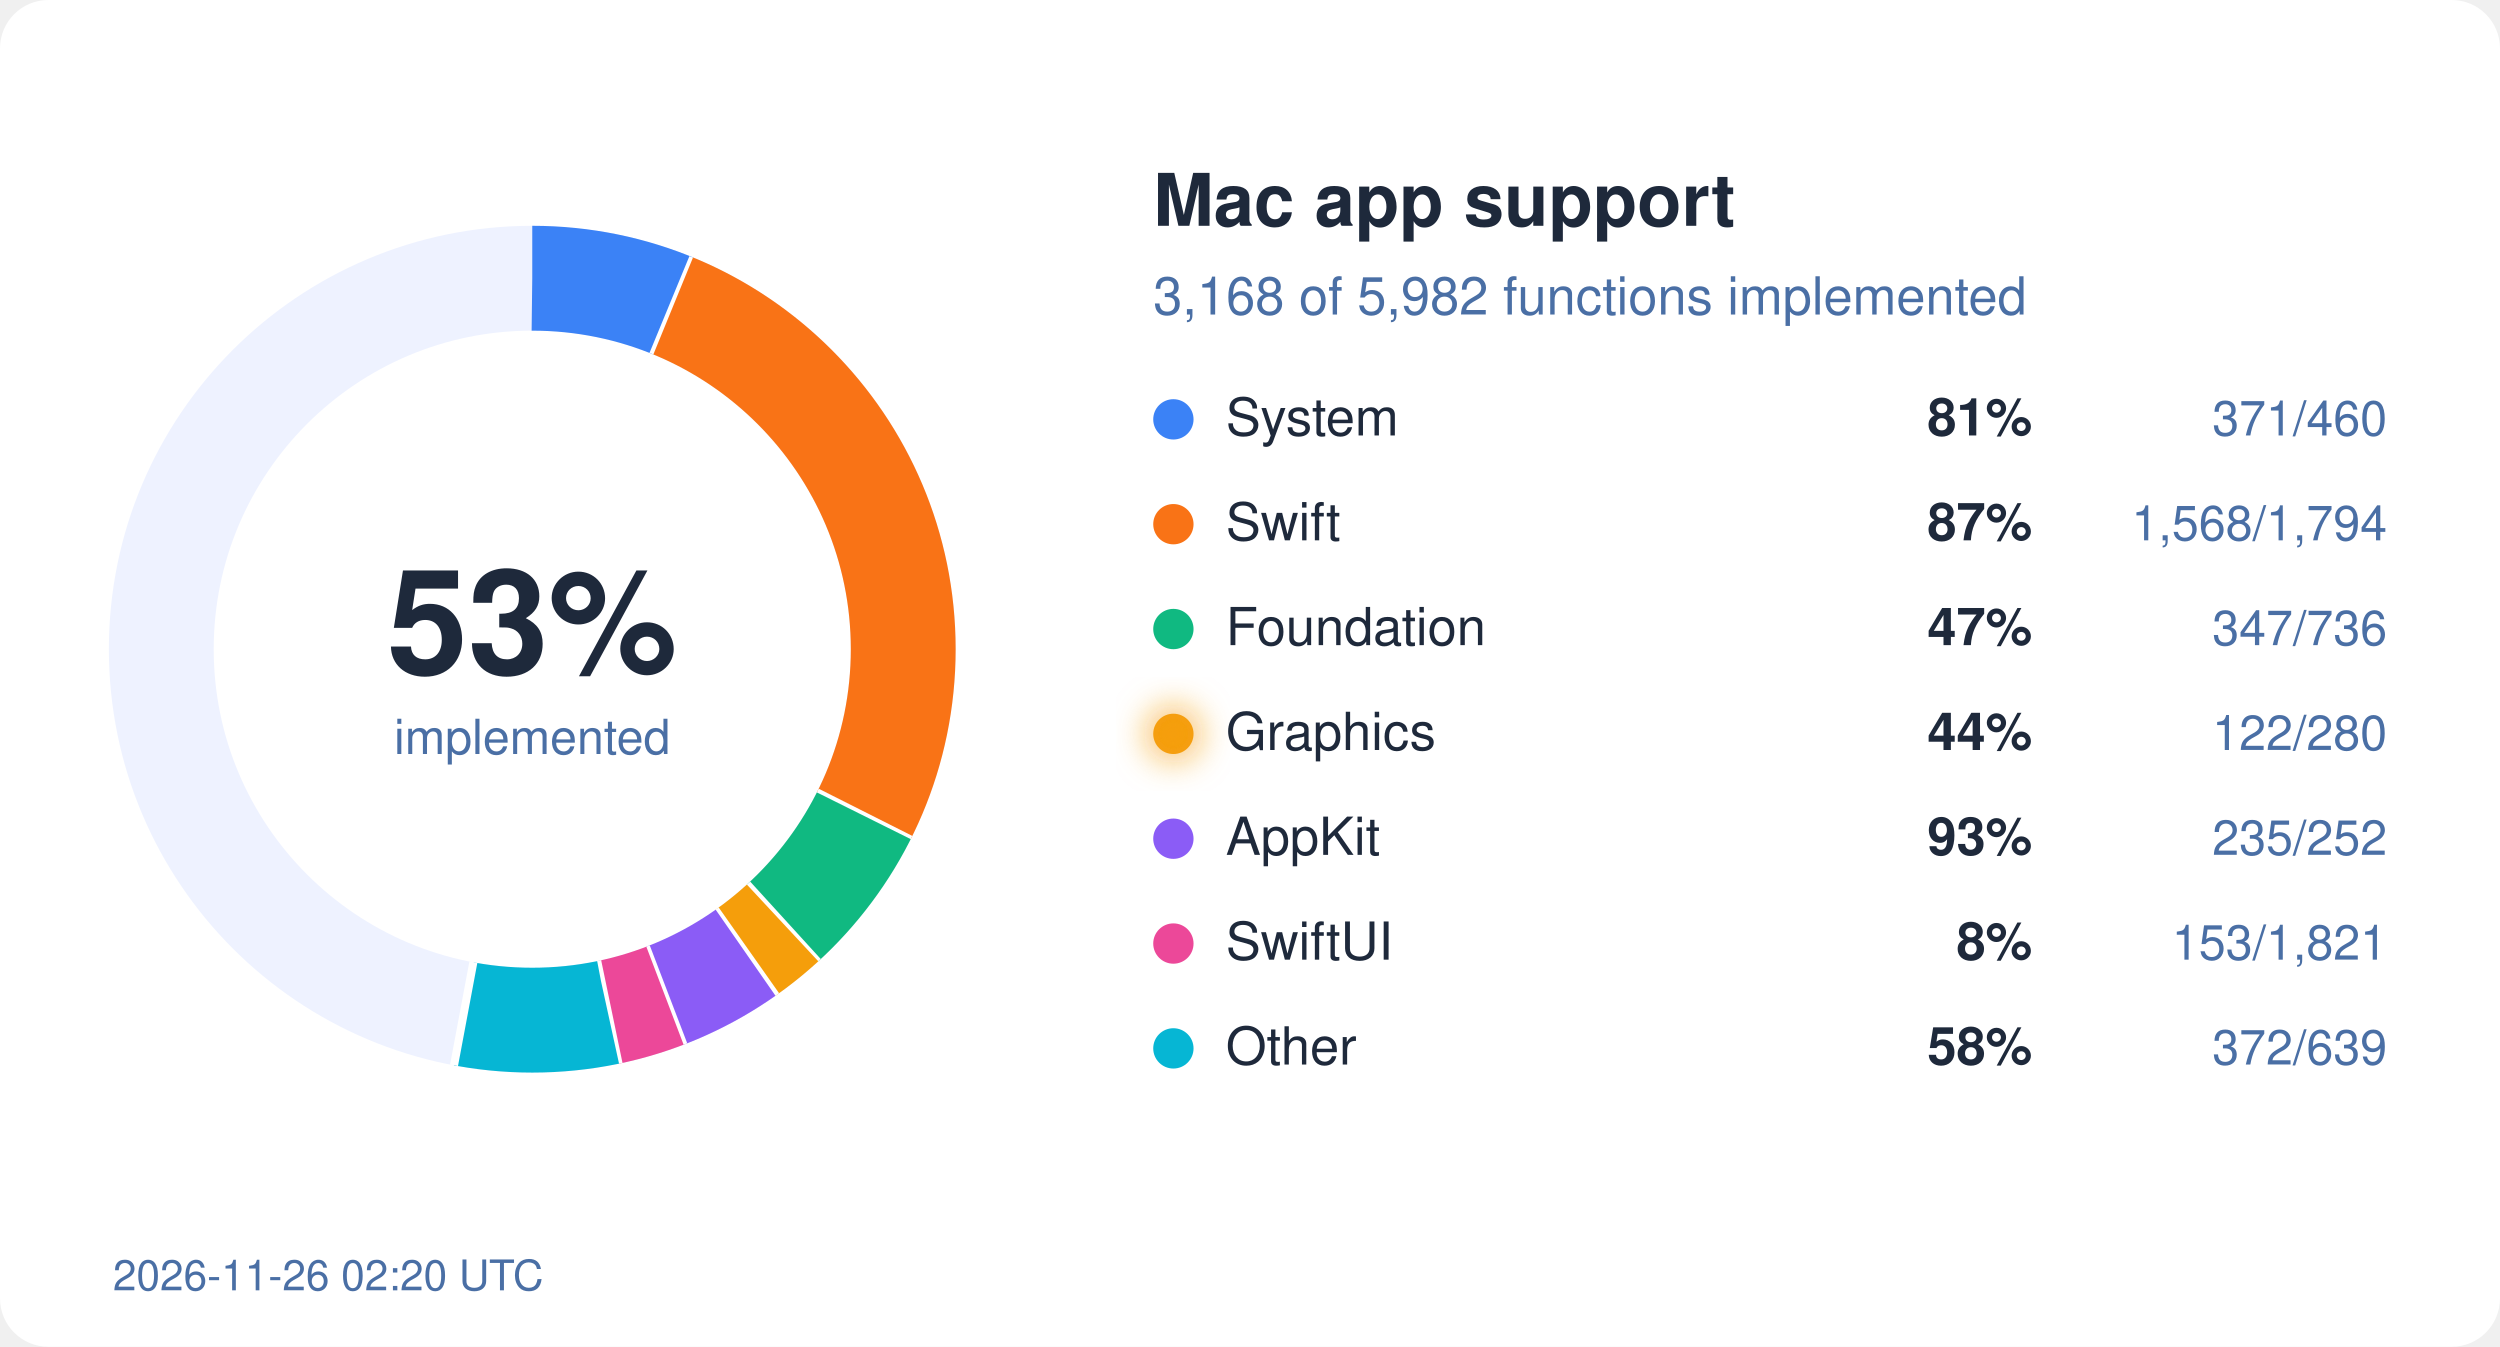
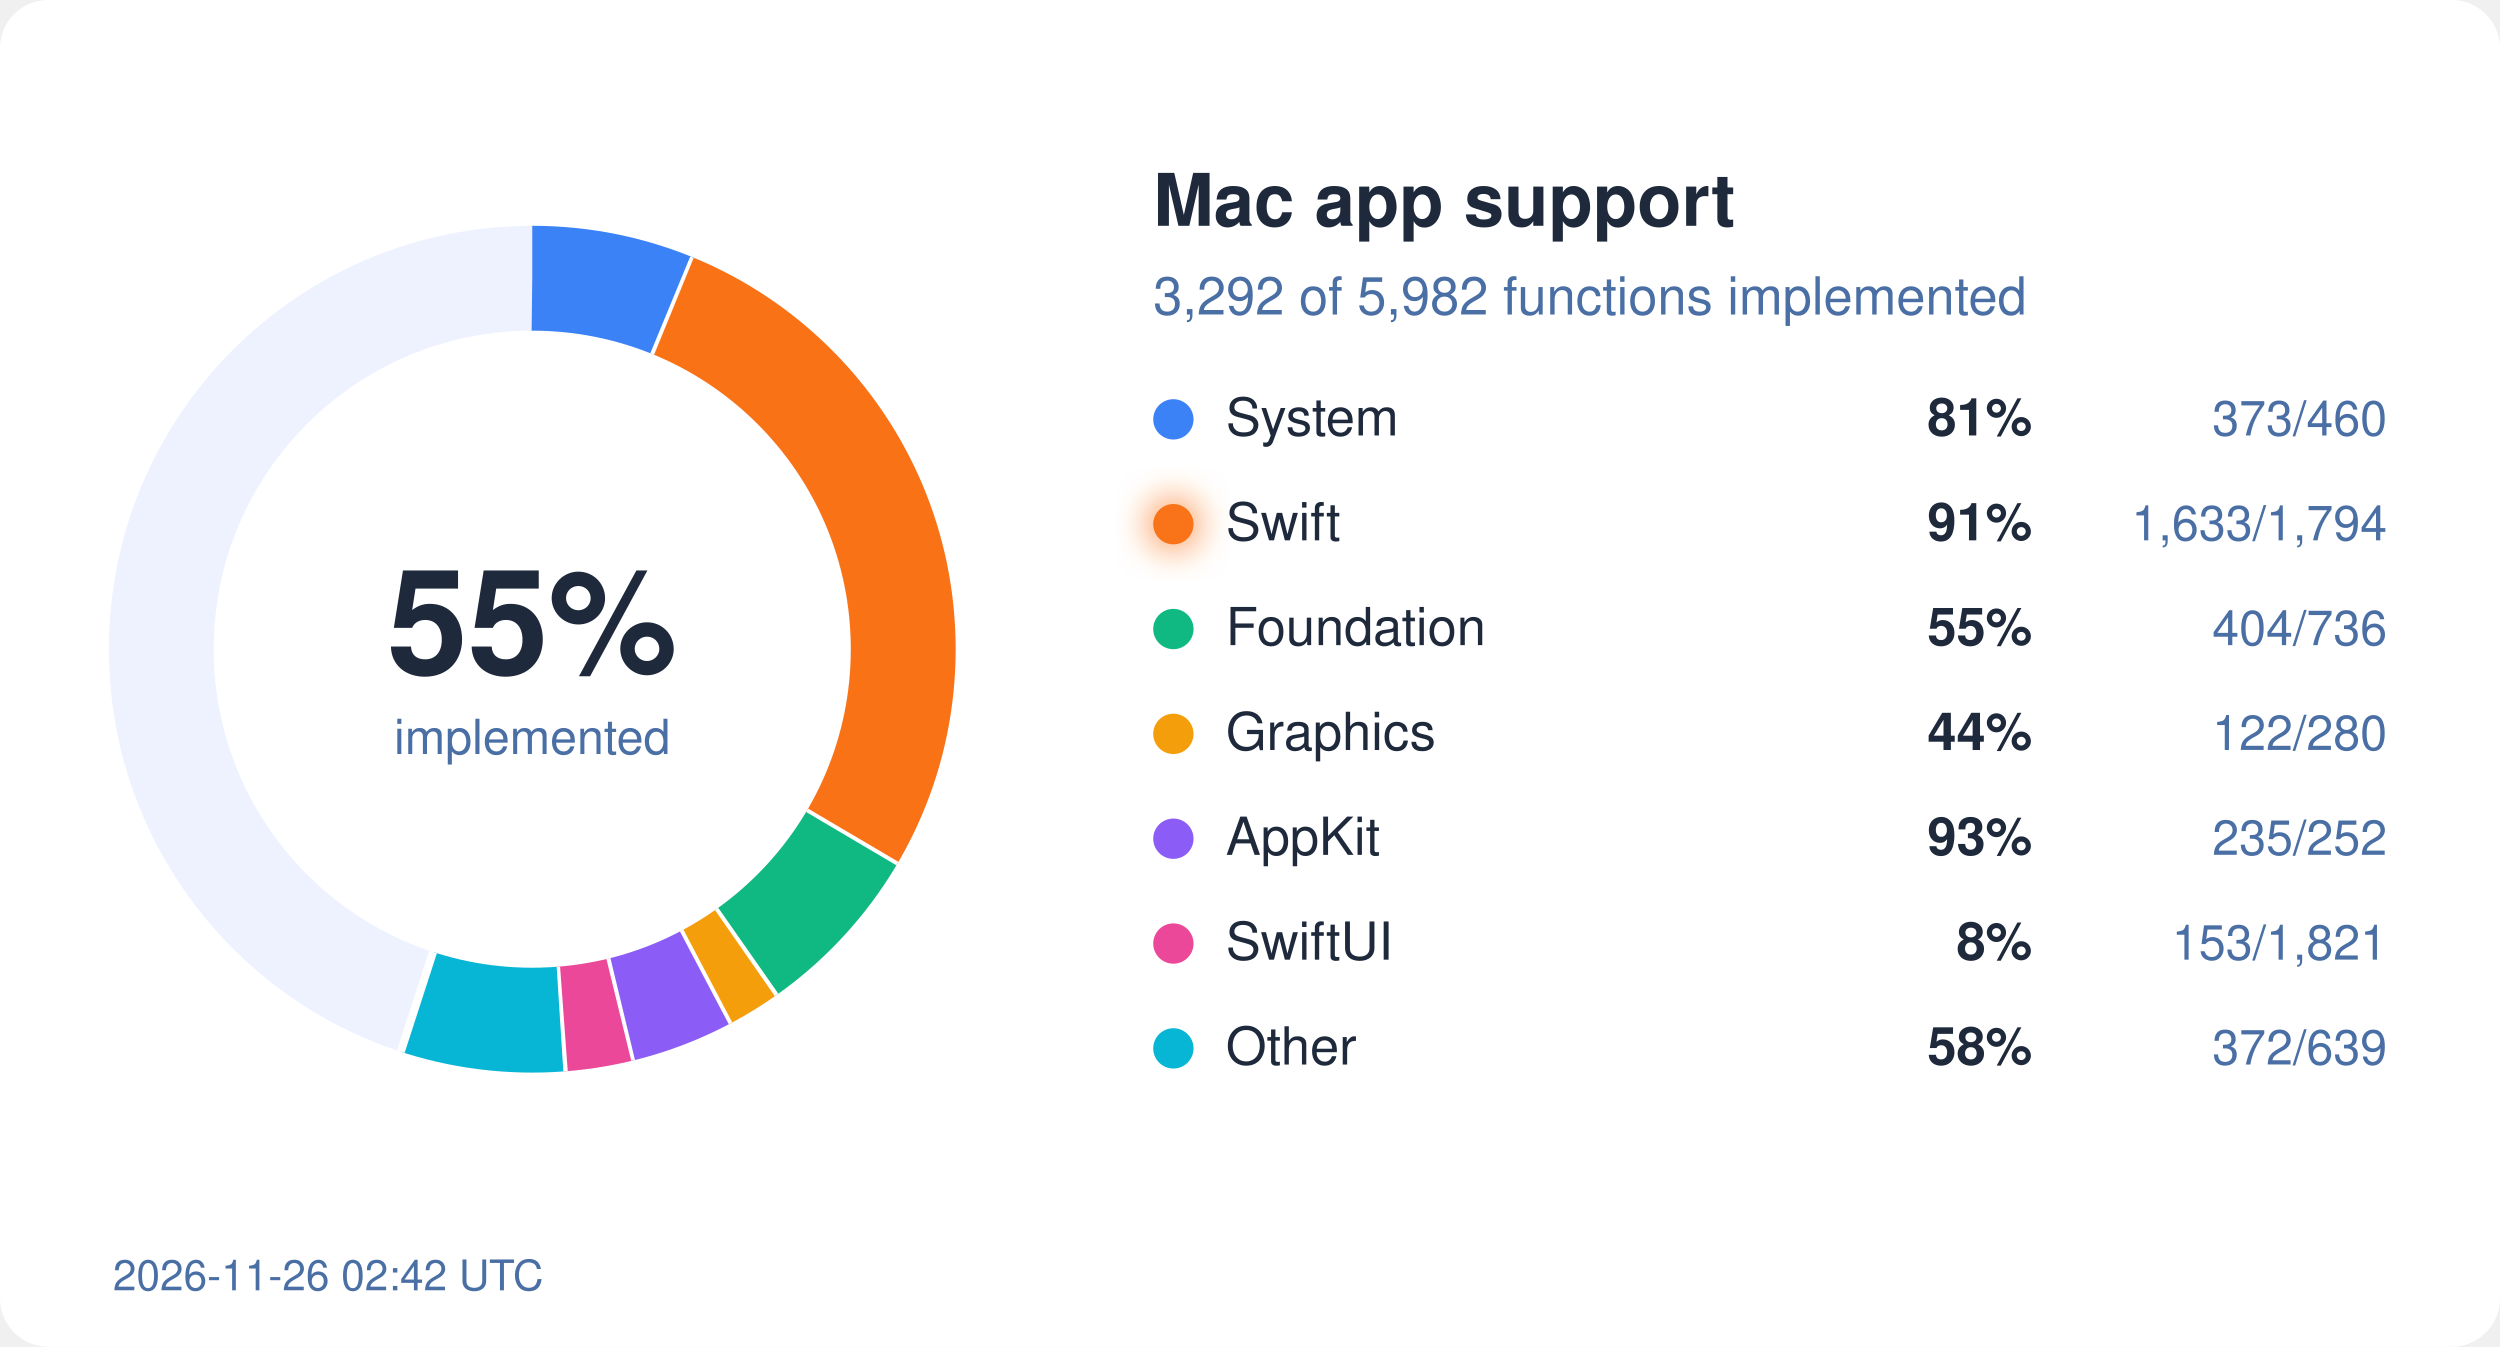
<svg xmlns="http://www.w3.org/2000/svg" width="620" height="334" viewBox="0 0 620 334">
  <style>
  text { font-family: system-ui, -apple-system, "Segoe UI", Helvetica, Arial, sans-serif; }
  .bg { fill: #ffffff; } .ink { fill: #1e293b; } .mute { fill: #4a6fa5; }
  .track { stroke: #eef2ff; } .gap { stroke: #ffffff; }
  .s-System { stroke: #3b82f6; } .f-System { fill: #3b82f6; }
  .s-Swift { stroke: #f97316; } .f-Swift { fill: #f97316; }
  .s-Foundation { stroke: #10b981; } .f-Foundation { fill: #10b981; }
  .s-Graphics { stroke: #f59e0b; } .f-Graphics { fill: #f59e0b; }
  .s-AppKit { stroke: #8b5cf6; } .f-AppKit { fill: #8b5cf6; }
  .s-SwiftUI { stroke: #ec4899; } .f-SwiftUI { fill: #ec4899; }
  .s-Other { stroke: #06b6d4; } .f-Other { fill: #06b6d4; }
  @media (prefers-color-scheme: dark) {
    .bg { fill: #0d1117; } .ink { fill: #e6edf3; } .mute { fill: #8fb4e3; }
    .track { stroke: #12263f; } .gap { stroke: #0d1117; }
    .s-System { stroke: #60a5fa; } .f-System { fill: #60a5fa; }
    .s-Swift { stroke: #fb923c; } .f-Swift { fill: #fb923c; }
    .s-Foundation { stroke: #34d399; } .f-Foundation { fill: #34d399; }
    .s-Graphics { stroke: #fbbf24; } .f-Graphics { fill: #fbbf24; }
    .s-AppKit { stroke: #a78bfa; } .f-AppKit { fill: #a78bfa; }
    .s-SwiftUI { stroke: #f472b6; } .f-SwiftUI { fill: #f472b6; }
    .s-Other { stroke: #22d3ee; } .f-Other { fill: #22d3ee; }
  }
</style>
  <defs>
    <filter id="glow" x="-50%" y="-50%" width="200%" height="200%">
      <feGaussianBlur stdDeviation="4" />
    </filter>
  </defs>
  <rect width="620" height="334" rx="12" class="bg" />
  <circle cx="132" cy="161" r="92" fill="none" class="track" stroke-width="26" />
-   <circle cx="132" cy="161" r="92" fill="none" class="s-System" stroke-width="26" stroke-dasharray="35.85 578.05" stroke-dashoffset="-0.00" transform="rotate(-90 132 161)" />
-   <line x1="162.0" y1="87.9" x2="171.9" y2="63.9" class="gap" stroke-width="2" />
-   <circle cx="132" cy="161" r="92" fill="none" class="s-Swift" stroke-width="26" stroke-dasharray="151.52 578.05" stroke-dashoffset="-35.85" transform="rotate(-90 132 161)" />
-   <line x1="202.6" y1="196.5" x2="225.8" y2="208.2" class="gap" stroke-width="2" />
-   <circle cx="132" cy="161" r="92" fill="none" class="s-Foundation" stroke-width="26" stroke-dasharray="33.53 578.05" stroke-dashoffset="-187.37" transform="rotate(-90 132 161)" />
-   <line x1="185.3" y1="219.3" x2="202.8" y2="238.5" class="gap" stroke-width="2" />
-   <circle cx="132" cy="161" r="92" fill="none" class="s-Graphics" stroke-width="26" stroke-dasharray="11.79 578.05" stroke-dashoffset="-220.90" transform="rotate(-90 132 161)" />
-   <line x1="177.4" y1="225.6" x2="192.4" y2="246.9" class="gap" stroke-width="2" />
-   <circle cx="132" cy="161" r="92" fill="none" class="s-AppKit" stroke-width="26" stroke-dasharray="22.71 578.05" stroke-dashoffset="-232.69" transform="rotate(-90 132 161)" />
-   <line x1="160.2" y1="234.8" x2="169.5" y2="259.1" class="gap" stroke-width="2" />
-   <circle cx="132" cy="161" r="92" fill="none" class="s-SwiftUI" stroke-width="26" stroke-dasharray="14.78 578.05" stroke-dashoffset="-255.40" transform="rotate(-90 132 161)" />
-   <line x1="148.1" y1="238.3" x2="153.4" y2="263.8" class="gap" stroke-width="2" />
-   <circle cx="132" cy="161" r="92" fill="none" class="s-Other" stroke-width="26" stroke-dasharray="35.95 578.05" stroke-dashoffset="-270.18" transform="rotate(-90 132 161)" />
-   <line x1="117.4" y1="238.6" x2="112.6" y2="264.2" class="gap" stroke-width="2" />
-   <text x="132" y="167" text-anchor="middle" class="ink" font-size="36" font-weight="700">53%</text>
+   <circle cx="132" cy="161" r="92" fill="none" class="s-System" stroke-width="26" stroke-dasharray="36.04 578.05" stroke-dashoffset="-0.00" transform="rotate(-90 132 161)" />
+   <line x1="162.2" y1="88.0" x2="172.1" y2="64.0" class="gap" stroke-width="2" />
+   <circle cx="132" cy="161" r="92" fill="none" class="s-Swift" stroke-width="26" stroke-dasharray="157.80 578.05" stroke-dashoffset="-36.04" transform="rotate(-90 132 161)" />
+   <line x1="199.9" y1="201.4" x2="222.3" y2="214.6" class="gap" stroke-width="2" />
+   <circle cx="132" cy="161" r="92" fill="none" class="s-Foundation" stroke-width="26" stroke-dasharray="39.04 578.05" stroke-dashoffset="-193.84" transform="rotate(-90 132 161)" />
+   <line x1="177.3" y1="225.7" x2="192.2" y2="247.0" class="gap" stroke-width="2" />
+   <circle cx="132" cy="161" r="92" fill="none" class="s-Graphics" stroke-width="26" stroke-dasharray="11.79 578.05" stroke-dashoffset="-232.88" transform="rotate(-90 132 161)" />
+   <line x1="168.6" y1="231.0" x2="180.7" y2="254.0" class="gap" stroke-width="2" />
+   <circle cx="132" cy="161" r="92" fill="none" class="s-AppKit" stroke-width="26" stroke-dasharray="22.71 578.05" stroke-dashoffset="-244.67" transform="rotate(-90 132 161)" />
+   <line x1="150.4" y1="237.8" x2="156.5" y2="263.1" class="gap" stroke-width="2" />
+   <circle cx="132" cy="161" r="92" fill="none" class="s-SwiftUI" stroke-width="26" stroke-dasharray="14.78 578.05" stroke-dashoffset="-267.38" transform="rotate(-90 132 161)" />
+   <line x1="137.9" y1="239.8" x2="139.8" y2="265.7" class="gap" stroke-width="2" />
+   <circle cx="132" cy="161" r="92" fill="none" class="s-Other" stroke-width="26" stroke-dasharray="35.95 578.05" stroke-dashoffset="-282.17" transform="rotate(-90 132 161)" />
+   <line x1="107.4" y1="236.1" x2="99.4" y2="260.8" class="gap" stroke-width="2" />
+   <text x="132" y="167" text-anchor="middle" class="ink" font-size="36" font-weight="700">55%</text>
  <text x="132" y="187" text-anchor="middle" class="mute" font-size="12">implemented</text>
  <text x="286" y="56" class="ink" font-size="18" font-weight="600">Mac app support</text>
-   <text x="286" y="78" class="mute" font-size="13">3,168 of 5,982 functions implemented</text>
+   <text x="286" y="78" class="mute" font-size="13">3,292 of 5,982 functions implemented</text>
  <circle cx="291" cy="104" r="5" class="f-System" />
  <text x="304" y="108" class="ink" font-size="13">System</text>
  <text x="504" y="108" class="ink" font-size="13" font-weight="600" text-anchor="end">81%</text>
-   <text x="592" y="108" class="mute" font-size="12" text-anchor="end">371/460</text>
+   <text x="592" y="108" class="mute" font-size="12" text-anchor="end">373/460</text>
  <circle cx="291" cy="130" r="5" class="f-Swift" />
  <text x="304" y="134" class="ink" font-size="13">Swift</text>
-   <text x="504" y="134" class="ink" font-size="13" font-weight="600" text-anchor="end">87%</text>
-   <text x="592" y="134" class="mute" font-size="12" text-anchor="end">1,568/1,794</text>
+   <circle cx="291" cy="130" r="7" class="f-Swift" filter="url(#glow)" opacity="0.6" />
+   <text x="504" y="134" class="ink" font-size="13" font-weight="600" text-anchor="end">91%</text>
+   <text x="592" y="134" class="mute" font-size="12" text-anchor="end">1,633/1,794</text>
  <circle cx="291" cy="156" r="5" class="f-Foundation" />
  <text x="304" y="160" class="ink" font-size="13">Foundation</text>
-   <text x="504" y="160" class="ink" font-size="13" font-weight="600" text-anchor="end">47%</text>
-   <text x="592" y="160" class="mute" font-size="12" text-anchor="end">347/736</text>
+   <text x="504" y="160" class="ink" font-size="13" font-weight="600" text-anchor="end">55%</text>
+   <text x="592" y="160" class="mute" font-size="12" text-anchor="end">404/736</text>
  <circle cx="291" cy="182" r="5" class="f-Graphics" />
  <text x="304" y="186" class="ink" font-size="13">Graphics</text>
-   <circle cx="291" cy="182" r="7" class="f-Graphics" filter="url(#glow)" opacity="0.6" />
  <text x="504" y="186" class="ink" font-size="13" font-weight="600" text-anchor="end">44%</text>
  <text x="592" y="186" class="mute" font-size="12" text-anchor="end">122/280</text>
  <circle cx="291" cy="208" r="5" class="f-AppKit" />
  <text x="304" y="212" class="ink" font-size="13">AppKit</text>
  <text x="504" y="212" class="ink" font-size="13" font-weight="600" text-anchor="end">93%</text>
  <text x="592" y="212" class="mute" font-size="12" text-anchor="end">235/252</text>
  <circle cx="291" cy="234" r="5" class="f-SwiftUI" />
  <text x="304" y="238" class="ink" font-size="13">SwiftUI</text>
  <text x="504" y="238" class="ink" font-size="13" font-weight="600" text-anchor="end">8%</text>
  <text x="592" y="238" class="mute" font-size="12" text-anchor="end">153/1,821</text>
  <circle cx="291" cy="260" r="5" class="f-Other" />
  <text x="304" y="264" class="ink" font-size="13">Other</text>
  <text x="504" y="264" class="ink" font-size="13" font-weight="600" text-anchor="end">58%</text>
  <text x="592" y="264" class="mute" font-size="12" text-anchor="end">372/639</text>
-   <text x="28" y="320" class="mute" font-size="10.5">2026-11-26 02:20 UTC</text>
+   <text x="28" y="320" class="mute" font-size="10.5">2026-11-26 02:42 UTC</text>
</svg>
